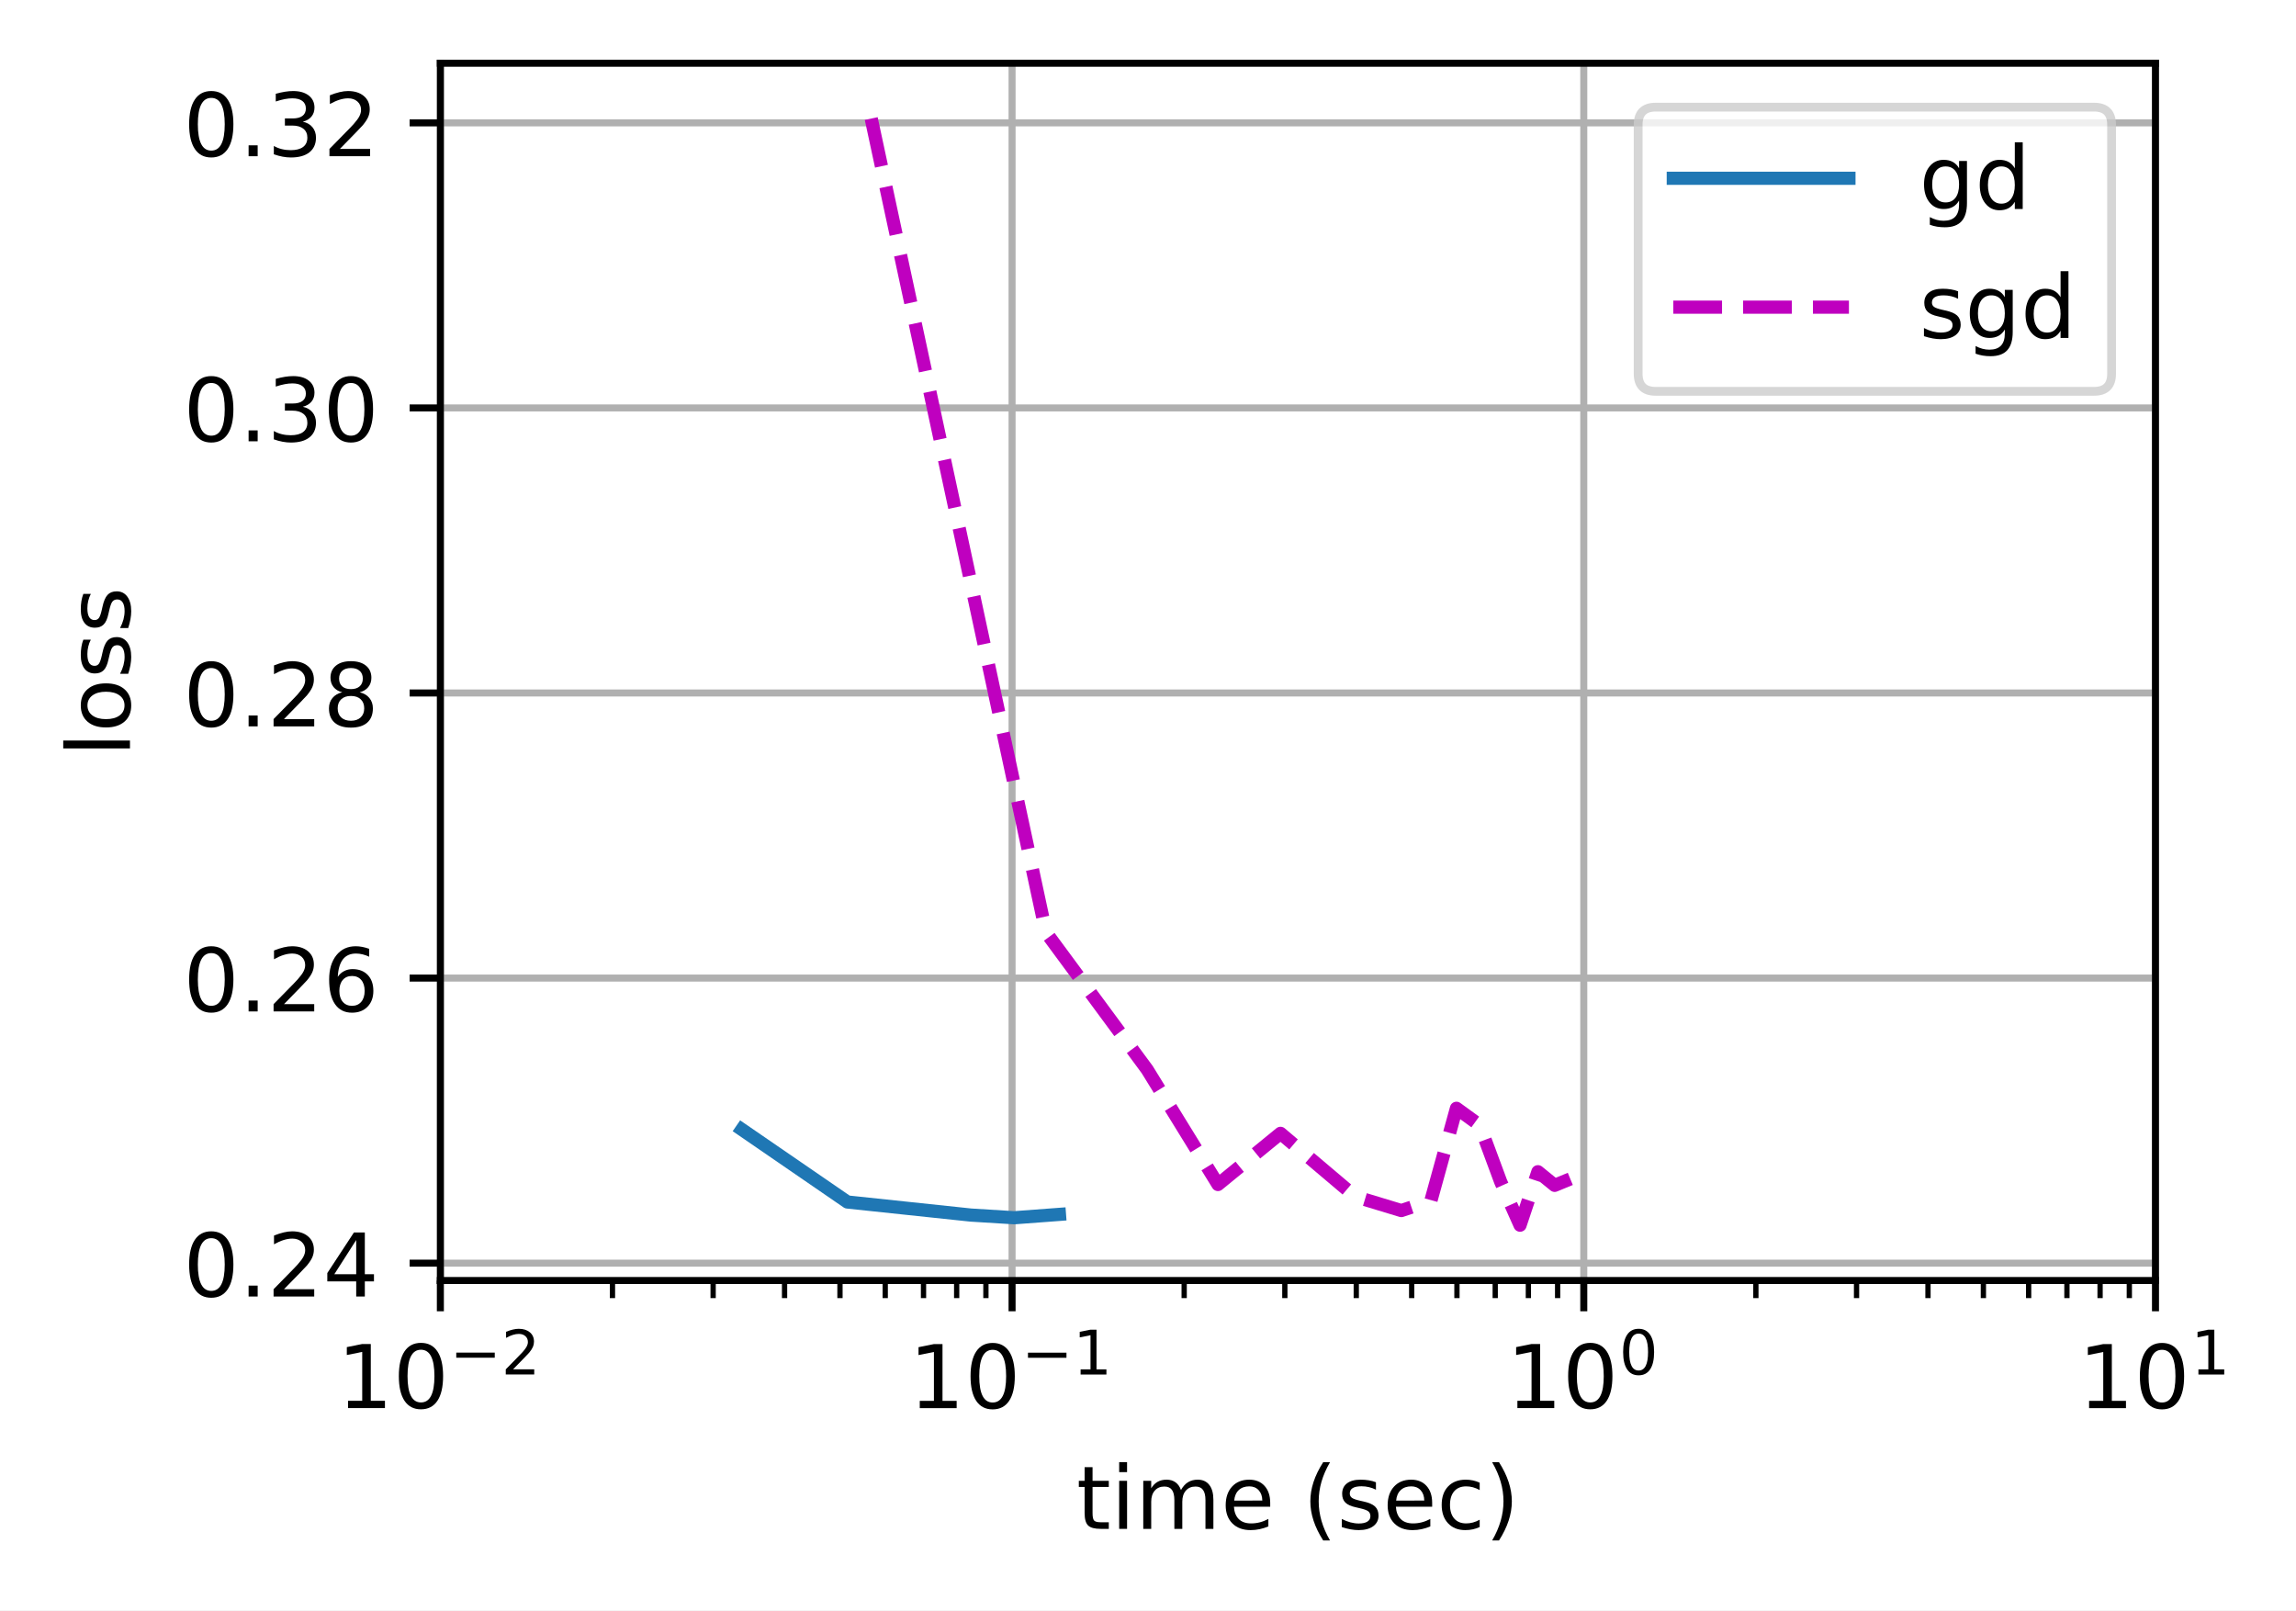
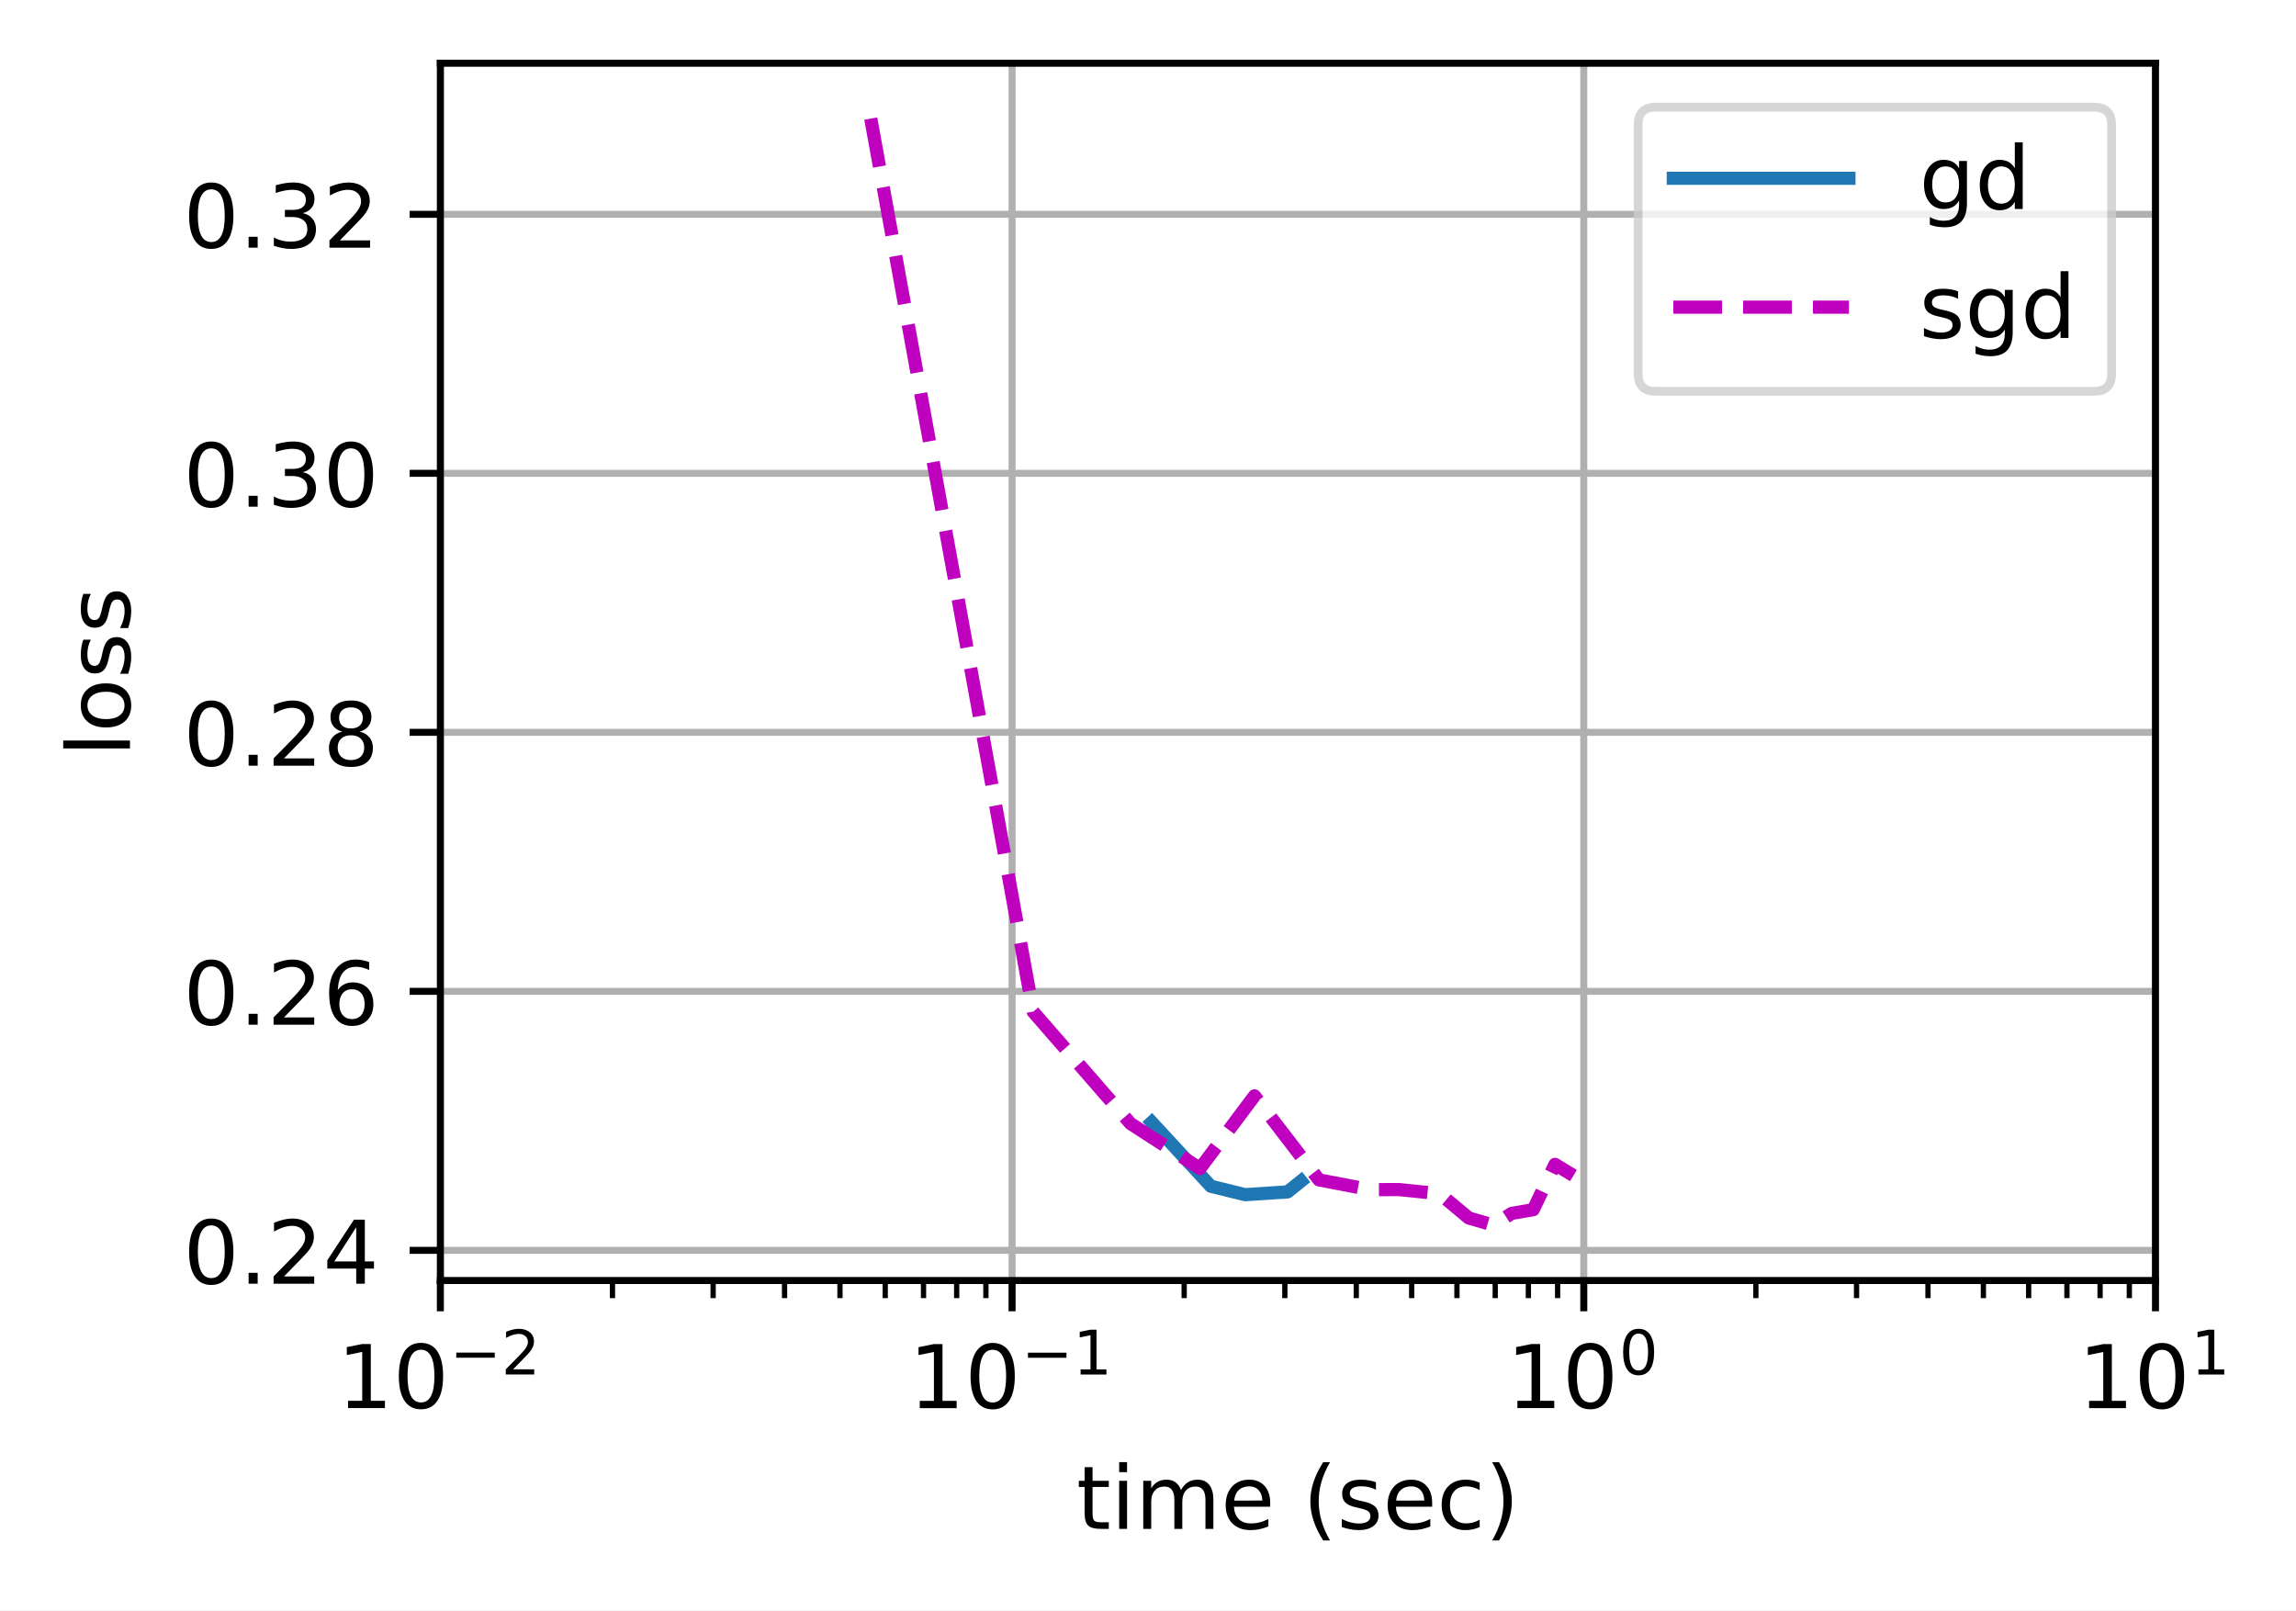
<svg xmlns="http://www.w3.org/2000/svg" xmlns:xlink="http://www.w3.org/1999/xlink" width="261.444pt" height="183.356pt" viewBox="0 0 261.444 183.356" version="1.1">
  <defs>
    <style type="text/css">*{stroke-linejoin: round; stroke-linecap: butt}</style>
  </defs>
  <g id="figure_1">
    <g id="patch_1">
      <path d="M 0 183.356  L 261.444 183.356  L 261.444 0  L 0 0  z " style="fill: #ffffff" />
    </g>
    <g id="axes_1">
      <g id="patch_2">
        <path d="M 50.144 145.8  L 245.444 145.8  L 245.444 7.2  L 50.144 7.2  z " style="fill: #ffffff" />
      </g>
      <g id="matplotlib.axis_1">
        <g id="xtick_1">
          <g id="line2d_1">
-             <path d="M 50.144 145.8  L 50.144 7.2  " clip-path="url(#p87e19d2450)" style="fill: none; stroke: #b0b0b0; stroke-width: 0.8; stroke-linecap: square" />
+             <path d="M 50.144 145.8  L 50.144 7.2  " clip-path="url(#p604c51caae)" style="fill: none; stroke: #b0b0b0; stroke-width: 0.8; stroke-linecap: square" />
          </g>
          <g id="line2d_2">
            <defs>
-               <path id="mf0da4b5f74" d="M 0 0  L 0 3.5  " style="stroke: #000000; stroke-width: 0.8" />
-             </defs>
-             <g>
-               <use xlink:href="#mf0da4b5f74" x="50.144" y="145.8" style="stroke: #000000; stroke-width: 0.8" />
+               <path id="m643a558a3d" d="M 0 0  L 0 3.5  " style="stroke: #000000; stroke-width: 0.8" />
+             </defs>
+             <g>
+               <use xlink:href="#m643a558a3d" x="50.144" y="145.8" style="stroke: #000000; stroke-width: 0.8" />
            </g>
          </g>
          <g id="text_1">
            <g transform="translate(38.39375 160.3984) scale(0.1 -0.1)">
              <defs>
                <path id="DejaVuSans-31" d="M 794 531  L 1825 531  L 1825 4091  L 703 3866  L 703 4441  L 1819 4666  L 2450 4666  L 2450 531  L 3481 531  L 3481 0  L 794 0  L 794 531  z " transform="scale(0.015625)" />
                <path id="DejaVuSans-30" d="M 2034 4250  Q 1547 4250 1301 3770  Q 1056 3291 1056 2328  Q 1056 1369 1301 889  Q 1547 409 2034 409  Q 2525 409 2770 889  Q 3016 1369 3016 2328  Q 3016 3291 2770 3770  Q 2525 4250 2034 4250  z M 2034 4750  Q 2819 4750 3233 4129  Q 3647 3509 3647 2328  Q 3647 1150 3233 529  Q 2819 -91 2034 -91  Q 1250 -91 836 529  Q 422 1150 422 2328  Q 422 3509 836 4129  Q 1250 4750 2034 4750  z " transform="scale(0.015625)" />
                <path id="DejaVuSans-2212" d="M 678 2272  L 4684 2272  L 4684 1741  L 678 1741  L 678 2272  z " transform="scale(0.015625)" />
                <path id="DejaVuSans-32" d="M 1228 531  L 3431 531  L 3431 0  L 469 0  L 469 531  Q 828 903 1448 1529  Q 2069 2156 2228 2338  Q 2531 2678 2651 2914  Q 2772 3150 2772 3378  Q 2772 3750 2511 3984  Q 2250 4219 1831 4219  Q 1534 4219 1204 4116  Q 875 4013 500 3803  L 500 4441  Q 881 4594 1212 4672  Q 1544 4750 1819 4750  Q 2544 4750 2975 4387  Q 3406 4025 3406 3419  Q 3406 3131 3298 2873  Q 3191 2616 2906 2266  Q 2828 2175 2409 1742  Q 1991 1309 1228 531  z " transform="scale(0.015625)" />
              </defs>
              <use xlink:href="#DejaVuSans-31" transform="translate(0 0.765625)" />
              <use xlink:href="#DejaVuSans-30" transform="translate(63.62305 0.765625)" />
              <use xlink:href="#DejaVuSans-2212" transform="translate(128.2031 39.04688) scale(0.7)" />
              <use xlink:href="#DejaVuSans-32" transform="translate(186.8555 39.04688) scale(0.7)" />
            </g>
          </g>
        </g>
        <g id="xtick_2">
          <g id="line2d_3">
-             <path d="M 115.244 145.8  L 115.244 7.2  " clip-path="url(#p87e19d2450)" style="fill: none; stroke: #b0b0b0; stroke-width: 0.8; stroke-linecap: square" />
+             <path d="M 115.244 145.8  L 115.244 7.2  " clip-path="url(#p604c51caae)" style="fill: none; stroke: #b0b0b0; stroke-width: 0.8; stroke-linecap: square" />
          </g>
          <g id="line2d_4">
            <g>
-               <use xlink:href="#mf0da4b5f74" x="115.244" y="145.8" style="stroke: #000000; stroke-width: 0.8" />
+               <use xlink:href="#m643a558a3d" x="115.244" y="145.8" style="stroke: #000000; stroke-width: 0.8" />
            </g>
          </g>
          <g id="text_2">
            <g transform="translate(103.4938 160.3984) scale(0.1 -0.1)">
              <use xlink:href="#DejaVuSans-31" transform="translate(0 0.684375)" />
              <use xlink:href="#DejaVuSans-30" transform="translate(63.62305 0.684375)" />
              <use xlink:href="#DejaVuSans-2212" transform="translate(128.2031 38.96563) scale(0.7)" />
              <use xlink:href="#DejaVuSans-31" transform="translate(186.8555 38.96563) scale(0.7)" />
            </g>
          </g>
        </g>
        <g id="xtick_3">
          <g id="line2d_5">
-             <path d="M 180.344 145.8  L 180.344 7.2  " clip-path="url(#p87e19d2450)" style="fill: none; stroke: #b0b0b0; stroke-width: 0.8; stroke-linecap: square" />
+             <path d="M 180.344 145.8  L 180.344 7.2  " clip-path="url(#p604c51caae)" style="fill: none; stroke: #b0b0b0; stroke-width: 0.8; stroke-linecap: square" />
          </g>
          <g id="line2d_6">
            <g>
-               <use xlink:href="#mf0da4b5f74" x="180.344" y="145.8" style="stroke: #000000; stroke-width: 0.8" />
+               <use xlink:href="#m643a558a3d" x="180.344" y="145.8" style="stroke: #000000; stroke-width: 0.8" />
            </g>
          </g>
          <g id="text_3">
            <g transform="translate(171.5437 160.3984) scale(0.1 -0.1)">
              <use xlink:href="#DejaVuSans-31" transform="translate(0 0.765625)" />
              <use xlink:href="#DejaVuSans-30" transform="translate(63.62305 0.765625)" />
              <use xlink:href="#DejaVuSans-30" transform="translate(128.2031 39.04688) scale(0.7)" />
            </g>
          </g>
        </g>
        <g id="xtick_4">
          <g id="line2d_7">
-             <path d="M 245.444 145.8  L 245.444 7.2  " clip-path="url(#p87e19d2450)" style="fill: none; stroke: #b0b0b0; stroke-width: 0.8; stroke-linecap: square" />
+             <path d="M 245.444 145.8  L 245.444 7.2  " clip-path="url(#p604c51caae)" style="fill: none; stroke: #b0b0b0; stroke-width: 0.8; stroke-linecap: square" />
          </g>
          <g id="line2d_8">
            <g>
-               <use xlink:href="#mf0da4b5f74" x="245.444" y="145.8" style="stroke: #000000; stroke-width: 0.8" />
+               <use xlink:href="#m643a558a3d" x="245.444" y="145.8" style="stroke: #000000; stroke-width: 0.8" />
            </g>
          </g>
          <g id="text_4">
            <g transform="translate(236.6438 160.3984) scale(0.1 -0.1)">
              <use xlink:href="#DejaVuSans-31" transform="translate(0 0.684375)" />
              <use xlink:href="#DejaVuSans-30" transform="translate(63.62305 0.684375)" />
              <use xlink:href="#DejaVuSans-31" transform="translate(128.2031 38.96563) scale(0.7)" />
            </g>
          </g>
        </g>
        <g id="xtick_5">
          <g id="line2d_9">
            <defs>
-               <path id="me8c05e974e" d="M 0 0  L 0 2  " style="stroke: #000000; stroke-width: 0.6" />
-             </defs>
-             <g>
-               <use xlink:href="#me8c05e974e" x="69.741" y="145.8" style="stroke: #000000; stroke-width: 0.6" />
+               <path id="m5e6c31f33c" d="M 0 0  L 0 2  " style="stroke: #000000; stroke-width: 0.6" />
+             </defs>
+             <g>
+               <use xlink:href="#m5e6c31f33c" x="69.741" y="145.8" style="stroke: #000000; stroke-width: 0.6" />
            </g>
          </g>
        </g>
        <g id="xtick_6">
          <g id="line2d_10">
            <g>
-               <use xlink:href="#me8c05e974e" x="81.204" y="145.8" style="stroke: #000000; stroke-width: 0.6" />
+               <use xlink:href="#m5e6c31f33c" x="81.204" y="145.8" style="stroke: #000000; stroke-width: 0.6" />
            </g>
          </g>
        </g>
        <g id="xtick_7">
          <g id="line2d_11">
            <g>
-               <use xlink:href="#me8c05e974e" x="89.338" y="145.8" style="stroke: #000000; stroke-width: 0.6" />
+               <use xlink:href="#m5e6c31f33c" x="89.338" y="145.8" style="stroke: #000000; stroke-width: 0.6" />
            </g>
          </g>
        </g>
        <g id="xtick_8">
          <g id="line2d_12">
            <g>
-               <use xlink:href="#me8c05e974e" x="95.647" y="145.8" style="stroke: #000000; stroke-width: 0.6" />
+               <use xlink:href="#m5e6c31f33c" x="95.647" y="145.8" style="stroke: #000000; stroke-width: 0.6" />
            </g>
          </g>
        </g>
        <g id="xtick_9">
          <g id="line2d_13">
            <g>
-               <use xlink:href="#me8c05e974e" x="100.801" y="145.8" style="stroke: #000000; stroke-width: 0.6" />
+               <use xlink:href="#m5e6c31f33c" x="100.801" y="145.8" style="stroke: #000000; stroke-width: 0.6" />
            </g>
          </g>
        </g>
        <g id="xtick_10">
          <g id="line2d_14">
            <g>
-               <use xlink:href="#me8c05e974e" x="105.16" y="145.8" style="stroke: #000000; stroke-width: 0.6" />
+               <use xlink:href="#m5e6c31f33c" x="105.16" y="145.8" style="stroke: #000000; stroke-width: 0.6" />
            </g>
          </g>
        </g>
        <g id="xtick_11">
          <g id="line2d_15">
            <g>
-               <use xlink:href="#me8c05e974e" x="108.935" y="145.8" style="stroke: #000000; stroke-width: 0.6" />
+               <use xlink:href="#m5e6c31f33c" x="108.935" y="145.8" style="stroke: #000000; stroke-width: 0.6" />
            </g>
          </g>
        </g>
        <g id="xtick_12">
          <g id="line2d_16">
            <g>
-               <use xlink:href="#me8c05e974e" x="112.265" y="145.8" style="stroke: #000000; stroke-width: 0.6" />
+               <use xlink:href="#m5e6c31f33c" x="112.265" y="145.8" style="stroke: #000000; stroke-width: 0.6" />
            </g>
          </g>
        </g>
        <g id="xtick_13">
          <g id="line2d_17">
            <g>
-               <use xlink:href="#me8c05e974e" x="134.841" y="145.8" style="stroke: #000000; stroke-width: 0.6" />
+               <use xlink:href="#m5e6c31f33c" x="134.841" y="145.8" style="stroke: #000000; stroke-width: 0.6" />
            </g>
          </g>
        </g>
        <g id="xtick_14">
          <g id="line2d_18">
            <g>
-               <use xlink:href="#me8c05e974e" x="146.304" y="145.8" style="stroke: #000000; stroke-width: 0.6" />
+               <use xlink:href="#m5e6c31f33c" x="146.304" y="145.8" style="stroke: #000000; stroke-width: 0.6" />
            </g>
          </g>
        </g>
        <g id="xtick_15">
          <g id="line2d_19">
            <g>
-               <use xlink:href="#me8c05e974e" x="154.438" y="145.8" style="stroke: #000000; stroke-width: 0.6" />
+               <use xlink:href="#m5e6c31f33c" x="154.438" y="145.8" style="stroke: #000000; stroke-width: 0.6" />
            </g>
          </g>
        </g>
        <g id="xtick_16">
          <g id="line2d_20">
            <g>
-               <use xlink:href="#me8c05e974e" x="160.747" y="145.8" style="stroke: #000000; stroke-width: 0.6" />
+               <use xlink:href="#m5e6c31f33c" x="160.747" y="145.8" style="stroke: #000000; stroke-width: 0.6" />
            </g>
          </g>
        </g>
        <g id="xtick_17">
          <g id="line2d_21">
            <g>
-               <use xlink:href="#me8c05e974e" x="165.901" y="145.8" style="stroke: #000000; stroke-width: 0.6" />
+               <use xlink:href="#m5e6c31f33c" x="165.901" y="145.8" style="stroke: #000000; stroke-width: 0.6" />
            </g>
          </g>
        </g>
        <g id="xtick_18">
          <g id="line2d_22">
            <g>
-               <use xlink:href="#me8c05e974e" x="170.26" y="145.8" style="stroke: #000000; stroke-width: 0.6" />
+               <use xlink:href="#m5e6c31f33c" x="170.26" y="145.8" style="stroke: #000000; stroke-width: 0.6" />
            </g>
          </g>
        </g>
        <g id="xtick_19">
          <g id="line2d_23">
            <g>
-               <use xlink:href="#me8c05e974e" x="174.035" y="145.8" style="stroke: #000000; stroke-width: 0.6" />
+               <use xlink:href="#m5e6c31f33c" x="174.035" y="145.8" style="stroke: #000000; stroke-width: 0.6" />
            </g>
          </g>
        </g>
        <g id="xtick_20">
          <g id="line2d_24">
            <g>
-               <use xlink:href="#me8c05e974e" x="177.365" y="145.8" style="stroke: #000000; stroke-width: 0.6" />
+               <use xlink:href="#m5e6c31f33c" x="177.365" y="145.8" style="stroke: #000000; stroke-width: 0.6" />
            </g>
          </g>
        </g>
        <g id="xtick_21">
          <g id="line2d_25">
            <g>
-               <use xlink:href="#me8c05e974e" x="199.941" y="145.8" style="stroke: #000000; stroke-width: 0.6" />
+               <use xlink:href="#m5e6c31f33c" x="199.941" y="145.8" style="stroke: #000000; stroke-width: 0.6" />
            </g>
          </g>
        </g>
        <g id="xtick_22">
          <g id="line2d_26">
            <g>
-               <use xlink:href="#me8c05e974e" x="211.404" y="145.8" style="stroke: #000000; stroke-width: 0.6" />
+               <use xlink:href="#m5e6c31f33c" x="211.404" y="145.8" style="stroke: #000000; stroke-width: 0.6" />
            </g>
          </g>
        </g>
        <g id="xtick_23">
          <g id="line2d_27">
            <g>
-               <use xlink:href="#me8c05e974e" x="219.538" y="145.8" style="stroke: #000000; stroke-width: 0.6" />
+               <use xlink:href="#m5e6c31f33c" x="219.538" y="145.8" style="stroke: #000000; stroke-width: 0.6" />
            </g>
          </g>
        </g>
        <g id="xtick_24">
          <g id="line2d_28">
            <g>
-               <use xlink:href="#me8c05e974e" x="225.847" y="145.8" style="stroke: #000000; stroke-width: 0.6" />
+               <use xlink:href="#m5e6c31f33c" x="225.847" y="145.8" style="stroke: #000000; stroke-width: 0.6" />
            </g>
          </g>
        </g>
        <g id="xtick_25">
          <g id="line2d_29">
            <g>
-               <use xlink:href="#me8c05e974e" x="231.001" y="145.8" style="stroke: #000000; stroke-width: 0.6" />
+               <use xlink:href="#m5e6c31f33c" x="231.001" y="145.8" style="stroke: #000000; stroke-width: 0.6" />
            </g>
          </g>
        </g>
        <g id="xtick_26">
          <g id="line2d_30">
            <g>
-               <use xlink:href="#me8c05e974e" x="235.36" y="145.8" style="stroke: #000000; stroke-width: 0.6" />
+               <use xlink:href="#m5e6c31f33c" x="235.36" y="145.8" style="stroke: #000000; stroke-width: 0.6" />
            </g>
          </g>
        </g>
        <g id="xtick_27">
          <g id="line2d_31">
            <g>
-               <use xlink:href="#me8c05e974e" x="239.135" y="145.8" style="stroke: #000000; stroke-width: 0.6" />
+               <use xlink:href="#m5e6c31f33c" x="239.135" y="145.8" style="stroke: #000000; stroke-width: 0.6" />
            </g>
          </g>
        </g>
        <g id="xtick_28">
          <g id="line2d_32">
            <g>
-               <use xlink:href="#me8c05e974e" x="242.465" y="145.8" style="stroke: #000000; stroke-width: 0.6" />
+               <use xlink:href="#m5e6c31f33c" x="242.465" y="145.8" style="stroke: #000000; stroke-width: 0.6" />
            </g>
          </g>
        </g>
        <g id="text_5">
          <g transform="translate(122.5766 174.0766) scale(0.1 -0.1)">
            <defs>
              <path id="DejaVuSans-74" d="M 1172 4494  L 1172 3500  L 2356 3500  L 2356 3053  L 1172 3053  L 1172 1153  Q 1172 725 1289 603  Q 1406 481 1766 481  L 2356 481  L 2356 0  L 1766 0  Q 1100 0 847 248  Q 594 497 594 1153  L 594 3053  L 172 3053  L 172 3500  L 594 3500  L 594 4494  L 1172 4494  z " transform="scale(0.015625)" />
              <path id="DejaVuSans-69" d="M 603 3500  L 1178 3500  L 1178 0  L 603 0  L 603 3500  z M 603 4863  L 1178 4863  L 1178 4134  L 603 4134  L 603 4863  z " transform="scale(0.015625)" />
              <path id="DejaVuSans-6d" d="M 3328 2828  Q 3544 3216 3844 3400  Q 4144 3584 4550 3584  Q 5097 3584 5394 3201  Q 5691 2819 5691 2113  L 5691 0  L 5113 0  L 5113 2094  Q 5113 2597 4934 2840  Q 4756 3084 4391 3084  Q 3944 3084 3684 2787  Q 3425 2491 3425 1978  L 3425 0  L 2847 0  L 2847 2094  Q 2847 2600 2669 2842  Q 2491 3084 2119 3084  Q 1678 3084 1418 2786  Q 1159 2488 1159 1978  L 1159 0  L 581 0  L 581 3500  L 1159 3500  L 1159 2956  Q 1356 3278 1631 3431  Q 1906 3584 2284 3584  Q 2666 3584 2933 3390  Q 3200 3197 3328 2828  z " transform="scale(0.015625)" />
              <path id="DejaVuSans-65" d="M 3597 1894  L 3597 1613  L 953 1613  Q 991 1019 1311 708  Q 1631 397 2203 397  Q 2534 397 2845 478  Q 3156 559 3463 722  L 3463 178  Q 3153 47 2828 -22  Q 2503 -91 2169 -91  Q 1331 -91 842 396  Q 353 884 353 1716  Q 353 2575 817 3079  Q 1281 3584 2069 3584  Q 2775 3584 3186 3129  Q 3597 2675 3597 1894  z M 3022 2063  Q 3016 2534 2758 2815  Q 2500 3097 2075 3097  Q 1594 3097 1305 2825  Q 1016 2553 972 2059  L 3022 2063  z " transform="scale(0.015625)" />
              <path id="DejaVuSans-20" transform="scale(0.015625)" />
              <path id="DejaVuSans-28" d="M 1984 4856  Q 1566 4138 1362 3434  Q 1159 2731 1159 2009  Q 1159 1288 1364 580  Q 1569 -128 1984 -844  L 1484 -844  Q 1016 -109 783 600  Q 550 1309 550 2009  Q 550 2706 781 3412  Q 1013 4119 1484 4856  L 1984 4856  z " transform="scale(0.015625)" />
              <path id="DejaVuSans-73" d="M 2834 3397  L 2834 2853  Q 2591 2978 2328 3040  Q 2066 3103 1784 3103  Q 1356 3103 1142 2972  Q 928 2841 928 2578  Q 928 2378 1081 2264  Q 1234 2150 1697 2047  L 1894 2003  Q 2506 1872 2764 1633  Q 3022 1394 3022 966  Q 3022 478 2636 193  Q 2250 -91 1575 -91  Q 1294 -91 989 -36  Q 684 19 347 128  L 347 722  Q 666 556 975 473  Q 1284 391 1588 391  Q 1994 391 2212 530  Q 2431 669 2431 922  Q 2431 1156 2273 1281  Q 2116 1406 1581 1522  L 1381 1569  Q 847 1681 609 1914  Q 372 2147 372 2553  Q 372 3047 722 3315  Q 1072 3584 1716 3584  Q 2034 3584 2315 3537  Q 2597 3491 2834 3397  z " transform="scale(0.015625)" />
              <path id="DejaVuSans-63" d="M 3122 3366  L 3122 2828  Q 2878 2963 2633 3030  Q 2388 3097 2138 3097  Q 1578 3097 1268 2742  Q 959 2388 959 1747  Q 959 1106 1268 751  Q 1578 397 2138 397  Q 2388 397 2633 464  Q 2878 531 3122 666  L 3122 134  Q 2881 22 2623 -34  Q 2366 -91 2075 -91  Q 1284 -91 818 406  Q 353 903 353 1747  Q 353 2603 823 3093  Q 1294 3584 2113 3584  Q 2378 3584 2631 3529  Q 2884 3475 3122 3366  z " transform="scale(0.015625)" />
              <path id="DejaVuSans-29" d="M 513 4856  L 1013 4856  Q 1481 4119 1714 3412  Q 1947 2706 1947 2009  Q 1947 1309 1714 600  Q 1481 -109 1013 -844  L 513 -844  Q 928 -128 1133 580  Q 1338 1288 1338 2009  Q 1338 2731 1133 3434  Q 928 4138 513 4856  z " transform="scale(0.015625)" />
            </defs>
            <use xlink:href="#DejaVuSans-74" />
-             <use xlink:href="#DejaVuSans-69" x="39.209" />
-             <use xlink:href="#DejaVuSans-6d" x="66.992" />
-             <use xlink:href="#DejaVuSans-65" x="164.404" />
-             <use xlink:href="#DejaVuSans-20" x="225.928" />
-             <use xlink:href="#DejaVuSans-28" x="257.715" />
-             <use xlink:href="#DejaVuSans-73" x="296.729" />
-             <use xlink:href="#DejaVuSans-65" x="348.828" />
-             <use xlink:href="#DejaVuSans-63" x="410.352" />
-             <use xlink:href="#DejaVuSans-29" x="465.332" />
+             <use xlink:href="#DejaVuSans-69" transform="translate(39.20898 0)" />
+             <use xlink:href="#DejaVuSans-6d" transform="translate(66.99219 0)" />
+             <use xlink:href="#DejaVuSans-65" transform="translate(164.4043 0)" />
+             <use xlink:href="#DejaVuSans-20" transform="translate(225.9277 0)" />
+             <use xlink:href="#DejaVuSans-28" transform="translate(257.7148 0)" />
+             <use xlink:href="#DejaVuSans-73" transform="translate(296.7285 0)" />
+             <use xlink:href="#DejaVuSans-65" transform="translate(348.8281 0)" />
+             <use xlink:href="#DejaVuSans-63" transform="translate(410.3516 0)" />
+             <use xlink:href="#DejaVuSans-29" transform="translate(465.332 0)" />
          </g>
        </g>
      </g>
      <g id="matplotlib.axis_2">
        <g id="ytick_1">
          <g id="line2d_33">
-             <path d="M 50.144 143.822  L 245.444 143.822  " clip-path="url(#p87e19d2450)" style="fill: none; stroke: #b0b0b0; stroke-width: 0.8; stroke-linecap: square" />
+             <path d="M 50.144 142.365  L 245.444 142.365  " clip-path="url(#p604c51caae)" style="fill: none; stroke: #b0b0b0; stroke-width: 0.8; stroke-linecap: square" />
          </g>
          <g id="line2d_34">
            <defs>
-               <path id="m5a8a1d71c8" d="M 0 0  L -3.5 0  " style="stroke: #000000; stroke-width: 0.8" />
-             </defs>
-             <g>
-               <use xlink:href="#m5a8a1d71c8" x="50.144" y="143.822" style="stroke: #000000; stroke-width: 0.8" />
+               <path id="mb8c595060a" d="M 0 0  L -3.5 0  " style="stroke: #000000; stroke-width: 0.8" />
+             </defs>
+             <g>
+               <use xlink:href="#mb8c595060a" x="50.144" y="142.365" style="stroke: #000000; stroke-width: 0.8" />
            </g>
          </g>
          <g id="text_6">
-             <g transform="translate(20.87813 147.6209) scale(0.1 -0.1)">
+             <g transform="translate(20.87813 146.1641) scale(0.1 -0.1)">
              <defs>
                <path id="DejaVuSans-2e" d="M 684 794  L 1344 794  L 1344 0  L 684 0  L 684 794  z " transform="scale(0.015625)" />
                <path id="DejaVuSans-34" d="M 2419 4116  L 825 1625  L 2419 1625  L 2419 4116  z M 2253 4666  L 3047 4666  L 3047 1625  L 3713 1625  L 3713 1100  L 3047 1100  L 3047 0  L 2419 0  L 2419 1100  L 313 1100  L 313 1709  L 2253 4666  z " transform="scale(0.015625)" />
              </defs>
              <use xlink:href="#DejaVuSans-30" />
-               <use xlink:href="#DejaVuSans-2e" x="63.623" />
-               <use xlink:href="#DejaVuSans-32" x="95.41" />
-               <use xlink:href="#DejaVuSans-34" x="159.033" />
+               <use xlink:href="#DejaVuSans-2e" transform="translate(63.62305 0)" />
+               <use xlink:href="#DejaVuSans-32" transform="translate(95.41016 0)" />
+               <use xlink:href="#DejaVuSans-34" transform="translate(159.0332 0)" />
            </g>
          </g>
        </g>
        <g id="ytick_2">
          <g id="line2d_35">
-             <path d="M 50.144 111.363  L 245.444 111.363  " clip-path="url(#p87e19d2450)" style="fill: none; stroke: #b0b0b0; stroke-width: 0.8; stroke-linecap: square" />
+             <path d="M 50.144 112.874  L 245.444 112.874  " clip-path="url(#p604c51caae)" style="fill: none; stroke: #b0b0b0; stroke-width: 0.8; stroke-linecap: square" />
          </g>
          <g id="line2d_36">
            <g>
-               <use xlink:href="#m5a8a1d71c8" x="50.144" y="111.363" style="stroke: #000000; stroke-width: 0.8" />
+               <use xlink:href="#mb8c595060a" x="50.144" y="112.874" style="stroke: #000000; stroke-width: 0.8" />
            </g>
          </g>
          <g id="text_7">
-             <g transform="translate(20.87813 115.1625) scale(0.1 -0.1)">
+             <g transform="translate(20.87813 116.6731) scale(0.1 -0.1)">
              <defs>
                <path id="DejaVuSans-36" d="M 2113 2584  Q 1688 2584 1439 2293  Q 1191 2003 1191 1497  Q 1191 994 1439 701  Q 1688 409 2113 409  Q 2538 409 2786 701  Q 3034 994 3034 1497  Q 3034 2003 2786 2293  Q 2538 2584 2113 2584  z M 3366 4563  L 3366 3988  Q 3128 4100 2886 4159  Q 2644 4219 2406 4219  Q 1781 4219 1451 3797  Q 1122 3375 1075 2522  Q 1259 2794 1537 2939  Q 1816 3084 2150 3084  Q 2853 3084 3261 2657  Q 3669 2231 3669 1497  Q 3669 778 3244 343  Q 2819 -91 2113 -91  Q 1303 -91 875 529  Q 447 1150 447 2328  Q 447 3434 972 4092  Q 1497 4750 2381 4750  Q 2619 4750 2861 4703  Q 3103 4656 3366 4563  z " transform="scale(0.015625)" />
              </defs>
              <use xlink:href="#DejaVuSans-30" />
-               <use xlink:href="#DejaVuSans-2e" x="63.623" />
-               <use xlink:href="#DejaVuSans-32" x="95.41" />
-               <use xlink:href="#DejaVuSans-36" x="159.033" />
+               <use xlink:href="#DejaVuSans-2e" transform="translate(63.62305 0)" />
+               <use xlink:href="#DejaVuSans-32" transform="translate(95.41016 0)" />
+               <use xlink:href="#DejaVuSans-36" transform="translate(159.0332 0)" />
            </g>
          </g>
        </g>
        <g id="ytick_3">
          <g id="line2d_37">
-             <path d="M 50.144 78.905  L 245.444 78.905  " clip-path="url(#p87e19d2450)" style="fill: none; stroke: #b0b0b0; stroke-width: 0.8; stroke-linecap: square" />
+             <path d="M 50.144 83.383  L 245.444 83.383  " clip-path="url(#p604c51caae)" style="fill: none; stroke: #b0b0b0; stroke-width: 0.8; stroke-linecap: square" />
          </g>
          <g id="line2d_38">
            <g>
-               <use xlink:href="#m5a8a1d71c8" x="50.144" y="78.905" style="stroke: #000000; stroke-width: 0.8" />
+               <use xlink:href="#mb8c595060a" x="50.144" y="83.383" style="stroke: #000000; stroke-width: 0.8" />
            </g>
          </g>
          <g id="text_8">
-             <g transform="translate(20.87813 82.70416) scale(0.1 -0.1)">
+             <g transform="translate(20.87813 87.18222) scale(0.1 -0.1)">
              <defs>
                <path id="DejaVuSans-38" d="M 2034 2216  Q 1584 2216 1326 1975  Q 1069 1734 1069 1313  Q 1069 891 1326 650  Q 1584 409 2034 409  Q 2484 409 2743 651  Q 3003 894 3003 1313  Q 3003 1734 2745 1975  Q 2488 2216 2034 2216  z M 1403 2484  Q 997 2584 770 2862  Q 544 3141 544 3541  Q 544 4100 942 4425  Q 1341 4750 2034 4750  Q 2731 4750 3128 4425  Q 3525 4100 3525 3541  Q 3525 3141 3298 2862  Q 3072 2584 2669 2484  Q 3125 2378 3379 2068  Q 3634 1759 3634 1313  Q 3634 634 3220 271  Q 2806 -91 2034 -91  Q 1263 -91 848 271  Q 434 634 434 1313  Q 434 1759 690 2068  Q 947 2378 1403 2484  z M 1172 3481  Q 1172 3119 1398 2916  Q 1625 2713 2034 2713  Q 2441 2713 2670 2916  Q 2900 3119 2900 3481  Q 2900 3844 2670 4047  Q 2441 4250 2034 4250  Q 1625 4250 1398 4047  Q 1172 3844 1172 3481  z " transform="scale(0.015625)" />
              </defs>
              <use xlink:href="#DejaVuSans-30" />
-               <use xlink:href="#DejaVuSans-2e" x="63.623" />
-               <use xlink:href="#DejaVuSans-32" x="95.41" />
-               <use xlink:href="#DejaVuSans-38" x="159.033" />
+               <use xlink:href="#DejaVuSans-2e" transform="translate(63.62305 0)" />
+               <use xlink:href="#DejaVuSans-32" transform="translate(95.41016 0)" />
+               <use xlink:href="#DejaVuSans-38" transform="translate(159.0332 0)" />
            </g>
          </g>
        </g>
        <g id="ytick_4">
          <g id="line2d_39">
-             <path d="M 50.144 46.447  L 245.444 46.447  " clip-path="url(#p87e19d2450)" style="fill: none; stroke: #b0b0b0; stroke-width: 0.8; stroke-linecap: square" />
+             <path d="M 50.144 53.892  L 245.444 53.892  " clip-path="url(#p604c51caae)" style="fill: none; stroke: #b0b0b0; stroke-width: 0.8; stroke-linecap: square" />
          </g>
          <g id="line2d_40">
            <g>
-               <use xlink:href="#m5a8a1d71c8" x="50.144" y="46.447" style="stroke: #000000; stroke-width: 0.8" />
+               <use xlink:href="#mb8c595060a" x="50.144" y="53.892" style="stroke: #000000; stroke-width: 0.8" />
            </g>
          </g>
          <g id="text_9">
-             <g transform="translate(20.87813 50.24577) scale(0.1 -0.1)">
+             <g transform="translate(20.87813 57.69129) scale(0.1 -0.1)">
              <defs>
                <path id="DejaVuSans-33" d="M 2597 2516  Q 3050 2419 3304 2112  Q 3559 1806 3559 1356  Q 3559 666 3084 287  Q 2609 -91 1734 -91  Q 1441 -91 1130 -33  Q 819 25 488 141  L 488 750  Q 750 597 1062 519  Q 1375 441 1716 441  Q 2309 441 2620 675  Q 2931 909 2931 1356  Q 2931 1769 2642 2001  Q 2353 2234 1838 2234  L 1294 2234  L 1294 2753  L 1863 2753  Q 2328 2753 2575 2939  Q 2822 3125 2822 3475  Q 2822 3834 2567 4026  Q 2313 4219 1838 4219  Q 1578 4219 1281 4162  Q 984 4106 628 3988  L 628 4550  Q 988 4650 1302 4700  Q 1616 4750 1894 4750  Q 2613 4750 3031 4423  Q 3450 4097 3450 3541  Q 3450 3153 3228 2886  Q 3006 2619 2597 2516  z " transform="scale(0.015625)" />
              </defs>
              <use xlink:href="#DejaVuSans-30" />
-               <use xlink:href="#DejaVuSans-2e" x="63.623" />
-               <use xlink:href="#DejaVuSans-33" x="95.41" />
-               <use xlink:href="#DejaVuSans-30" x="159.033" />
+               <use xlink:href="#DejaVuSans-2e" transform="translate(63.62305 0)" />
+               <use xlink:href="#DejaVuSans-33" transform="translate(95.41016 0)" />
+               <use xlink:href="#DejaVuSans-30" transform="translate(159.0332 0)" />
            </g>
          </g>
        </g>
        <g id="ytick_5">
          <g id="line2d_41">
-             <path d="M 50.144 13.988  L 245.444 13.988  " clip-path="url(#p87e19d2450)" style="fill: none; stroke: #b0b0b0; stroke-width: 0.8; stroke-linecap: square" />
+             <path d="M 50.144 24.401  L 245.444 24.401  " clip-path="url(#p604c51caae)" style="fill: none; stroke: #b0b0b0; stroke-width: 0.8; stroke-linecap: square" />
          </g>
          <g id="line2d_42">
            <g>
-               <use xlink:href="#m5a8a1d71c8" x="50.144" y="13.988" style="stroke: #000000; stroke-width: 0.8" />
+               <use xlink:href="#mb8c595060a" x="50.144" y="24.401" style="stroke: #000000; stroke-width: 0.8" />
            </g>
          </g>
          <g id="text_10">
-             <g transform="translate(20.87813 17.78739) scale(0.1 -0.1)">
+             <g transform="translate(20.87813 28.20036) scale(0.1 -0.1)">
              <use xlink:href="#DejaVuSans-30" />
-               <use xlink:href="#DejaVuSans-2e" x="63.623" />
-               <use xlink:href="#DejaVuSans-33" x="95.41" />
-               <use xlink:href="#DejaVuSans-32" x="159.033" />
+               <use xlink:href="#DejaVuSans-2e" transform="translate(63.62305 0)" />
+               <use xlink:href="#DejaVuSans-33" transform="translate(95.41016 0)" />
+               <use xlink:href="#DejaVuSans-32" transform="translate(159.0332 0)" />
            </g>
          </g>
        </g>
        <g id="text_11">
          <g transform="translate(14.79844 86.15781) rotate(-90) scale(0.1 -0.1)">
            <defs>
              <path id="DejaVuSans-6c" d="M 603 4863  L 1178 4863  L 1178 0  L 603 0  L 603 4863  z " transform="scale(0.015625)" />
              <path id="DejaVuSans-6f" d="M 1959 3097  Q 1497 3097 1228 2736  Q 959 2375 959 1747  Q 959 1119 1226 758  Q 1494 397 1959 397  Q 2419 397 2687 759  Q 2956 1122 2956 1747  Q 2956 2369 2687 2733  Q 2419 3097 1959 3097  z M 1959 3584  Q 2709 3584 3137 3096  Q 3566 2609 3566 1747  Q 3566 888 3137 398  Q 2709 -91 1959 -91  Q 1206 -91 779 398  Q 353 888 353 1747  Q 353 2609 779 3096  Q 1206 3584 1959 3584  z " transform="scale(0.015625)" />
            </defs>
            <use xlink:href="#DejaVuSans-6c" />
-             <use xlink:href="#DejaVuSans-6f" x="27.783" />
-             <use xlink:href="#DejaVuSans-73" x="88.965" />
-             <use xlink:href="#DejaVuSans-73" x="141.064" />
+             <use xlink:href="#DejaVuSans-6f" transform="translate(27.7832 0)" />
+             <use xlink:href="#DejaVuSans-73" transform="translate(88.96484 0)" />
+             <use xlink:href="#DejaVuSans-73" transform="translate(141.0645 0)" />
          </g>
        </g>
      </g>
      <g id="line2d_43">
-         <path d="M 84.472 128.605  L 96.485 136.859  L 110.54 138.347  L 115.495 138.653  L 120.639 138.269  " clip-path="url(#p87e19d2450)" style="fill: none; stroke: #1f77b4; stroke-width: 1.5; stroke-linecap: square" />
+         <path d="M 131.149 127.785  L 137.875 135.065  L 141.784 136.027  L 146.616 135.709  L 148.148 134.478  " clip-path="url(#p604c51caae)" style="fill: none; stroke: #1f77b4; stroke-width: 1.5; stroke-linecap: square" />
      </g>
      <g id="line2d_44">
-         <path d="M 99.206 13.5  L 119.103 106.156  L 130.63 121.782  L 138.69 134.868  L 145.812 129.044  L 154.321 136.245  L 159.567 137.835  L 162.934 136.714  L 165.844 126.191  L 168.494 128.115  L 170.885 134.566  L 173.087 139.5  L 175.121 133.412  L 177.029 134.964  L 178.809 134.229  " clip-path="url(#p87e19d2450)" style="fill: none; stroke-dasharray: 5.55,2.4; stroke-dashoffset: 0; stroke: #bf00bf; stroke-width: 1.5" />
+         <path d="M 99.152 13.5  L 117.645 115.2  L 128.732 127.931  L 136.644 133.043  L 142.847 124.775  L 150.187 134.34  L 155.993 135.456  L 159.293 135.444  L 163.944 135.926  L 167.244 138.68  L 170.071 139.5  L 172.122 138.159  L 174.591 137.735  L 177.066 132.575  L 179.169 133.851  " clip-path="url(#p604c51caae)" style="fill: none; stroke-dasharray: 5.55,2.4; stroke-dashoffset: 0; stroke: #bf00bf; stroke-width: 1.5" />
      </g>
      <g id="patch_3">
        <path d="M 50.144 145.8  L 50.144 7.2  " style="fill: none; stroke: #000000; stroke-width: 0.8; stroke-linejoin: miter; stroke-linecap: square" />
      </g>
      <g id="patch_4">
        <path d="M 245.444 145.8  L 245.444 7.2  " style="fill: none; stroke: #000000; stroke-width: 0.8; stroke-linejoin: miter; stroke-linecap: square" />
      </g>
      <g id="patch_5">
        <path d="M 50.144 145.8  L 245.444 145.8  " style="fill: none; stroke: #000000; stroke-width: 0.8; stroke-linejoin: miter; stroke-linecap: square" />
      </g>
      <g id="patch_6">
        <path d="M 50.144 7.2  L 245.444 7.2  " style="fill: none; stroke: #000000; stroke-width: 0.8; stroke-linejoin: miter; stroke-linecap: square" />
      </g>
      <g id="legend_1">
        <g id="patch_7">
          <path d="M 188.537 44.556  L 238.444 44.556  Q 240.444 44.556 240.444 42.556  L 240.444 14.2  Q 240.444 12.2 238.444 12.2  L 188.537 12.2  Q 186.537 12.2 186.537 14.2  L 186.537 42.556  Q 186.537 44.556 188.537 44.556  z " style="fill: #ffffff; opacity: 0.8; stroke: #cccccc; stroke-linejoin: miter" />
        </g>
        <g id="line2d_45">
          <path d="M 190.537 20.298  L 200.537 20.298  L 210.537 20.298  " style="fill: none; stroke: #1f77b4; stroke-width: 1.5; stroke-linecap: square" />
        </g>
        <g id="text_12">
          <g transform="translate(218.5375 23.79844) scale(0.1 -0.1)">
            <defs>
              <path id="DejaVuSans-67" d="M 2906 1791  Q 2906 2416 2648 2759  Q 2391 3103 1925 3103  Q 1463 3103 1205 2759  Q 947 2416 947 1791  Q 947 1169 1205 825  Q 1463 481 1925 481  Q 2391 481 2648 825  Q 2906 1169 2906 1791  z M 3481 434  Q 3481 -459 3084 -895  Q 2688 -1331 1869 -1331  Q 1566 -1331 1297 -1286  Q 1028 -1241 775 -1147  L 775 -588  Q 1028 -725 1275 -790  Q 1522 -856 1778 -856  Q 2344 -856 2625 -561  Q 2906 -266 2906 331  L 2906 616  Q 2728 306 2450 153  Q 2172 0 1784 0  Q 1141 0 747 490  Q 353 981 353 1791  Q 353 2603 747 3093  Q 1141 3584 1784 3584  Q 2172 3584 2450 3431  Q 2728 3278 2906 2969  L 2906 3500  L 3481 3500  L 3481 434  z " transform="scale(0.015625)" />
              <path id="DejaVuSans-64" d="M 2906 2969  L 2906 4863  L 3481 4863  L 3481 0  L 2906 0  L 2906 525  Q 2725 213 2448 61  Q 2172 -91 1784 -91  Q 1150 -91 751 415  Q 353 922 353 1747  Q 353 2572 751 3078  Q 1150 3584 1784 3584  Q 2172 3584 2448 3432  Q 2725 3281 2906 2969  z M 947 1747  Q 947 1113 1208 752  Q 1469 391 1925 391  Q 2381 391 2643 752  Q 2906 1113 2906 1747  Q 2906 2381 2643 2742  Q 2381 3103 1925 3103  Q 1469 3103 1208 2742  Q 947 2381 947 1747  z " transform="scale(0.015625)" />
            </defs>
            <use xlink:href="#DejaVuSans-67" />
-             <use xlink:href="#DejaVuSans-64" x="63.477" />
+             <use xlink:href="#DejaVuSans-64" transform="translate(63.47656 0)" />
          </g>
        </g>
        <g id="line2d_46">
          <path d="M 190.537 34.977  L 200.537 34.977  L 210.537 34.977  " style="fill: none; stroke-dasharray: 5.55,2.4; stroke-dashoffset: 0; stroke: #bf00bf; stroke-width: 1.5" />
        </g>
        <g id="text_13">
          <g transform="translate(218.5375 38.47656) scale(0.1 -0.1)">
            <use xlink:href="#DejaVuSans-73" />
-             <use xlink:href="#DejaVuSans-67" x="52.1" />
-             <use xlink:href="#DejaVuSans-64" x="115.576" />
+             <use xlink:href="#DejaVuSans-67" transform="translate(52.09961 0)" />
+             <use xlink:href="#DejaVuSans-64" transform="translate(115.5762 0)" />
          </g>
        </g>
      </g>
    </g>
  </g>
  <defs>
-     <clipPath id="p87e19d2450">
+     <clipPath id="p604c51caae">
      <rect x="50.144" y="7.2" width="195.3" height="138.6" />
    </clipPath>
  </defs>
</svg>
